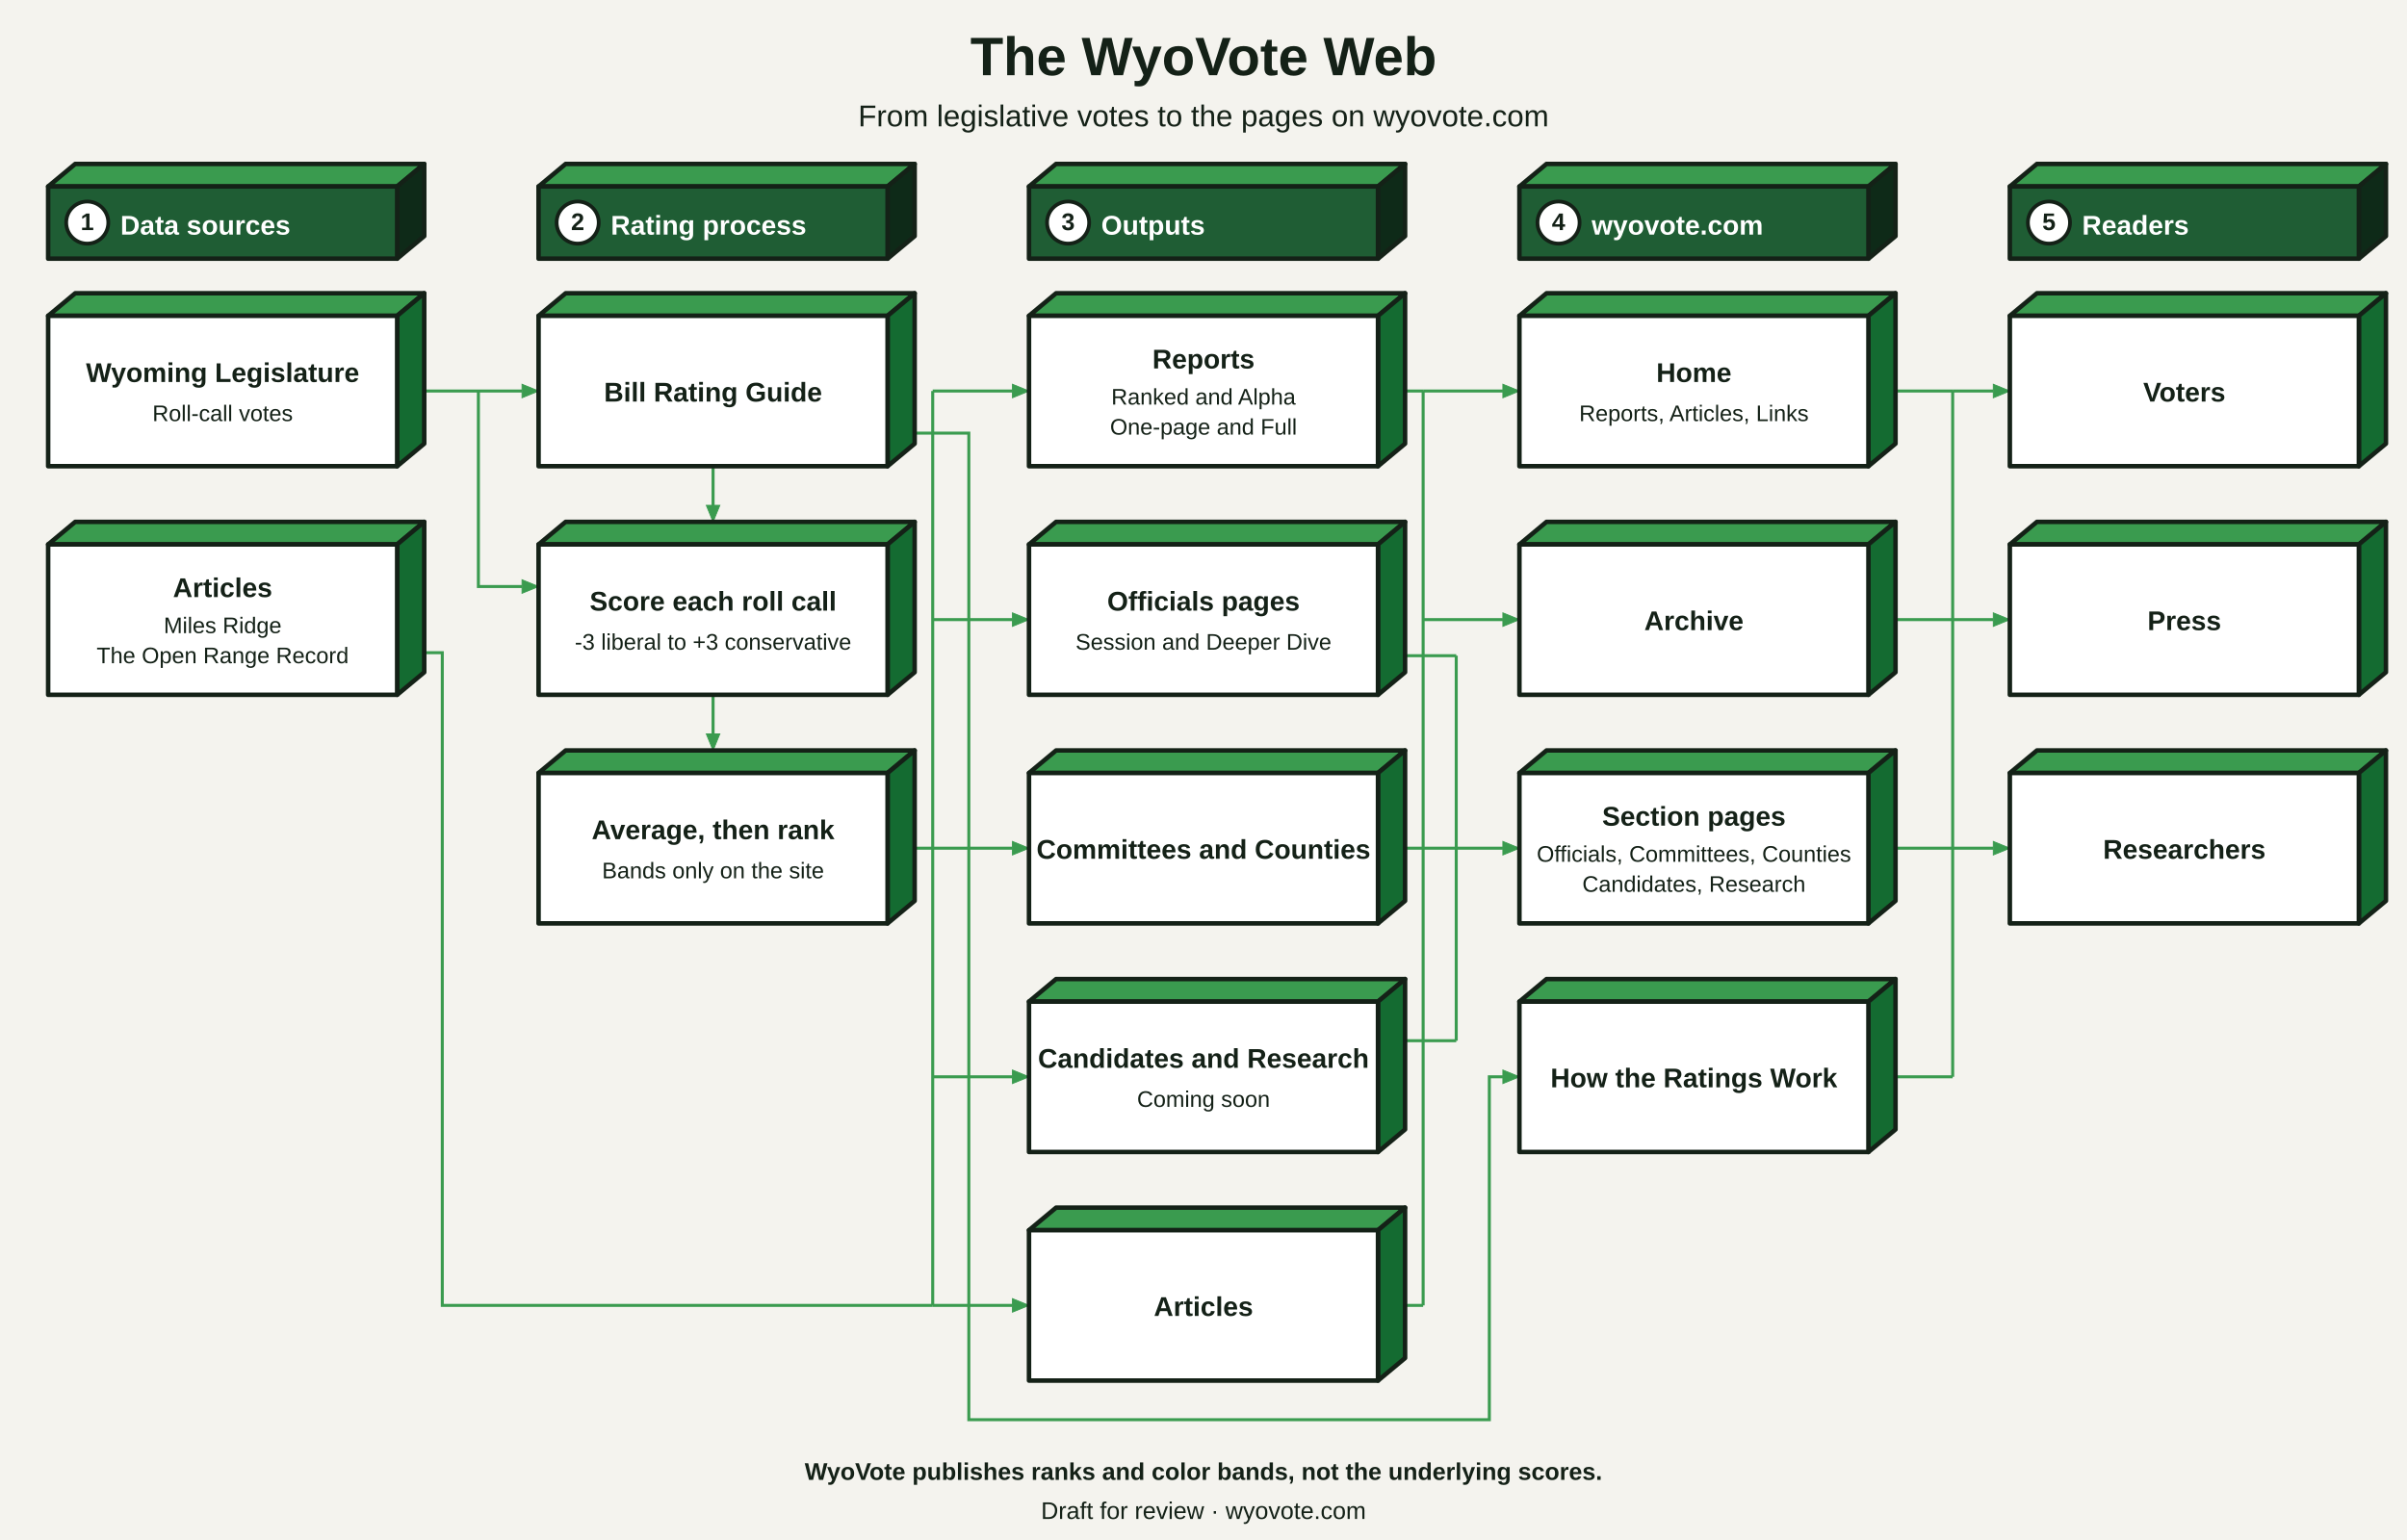
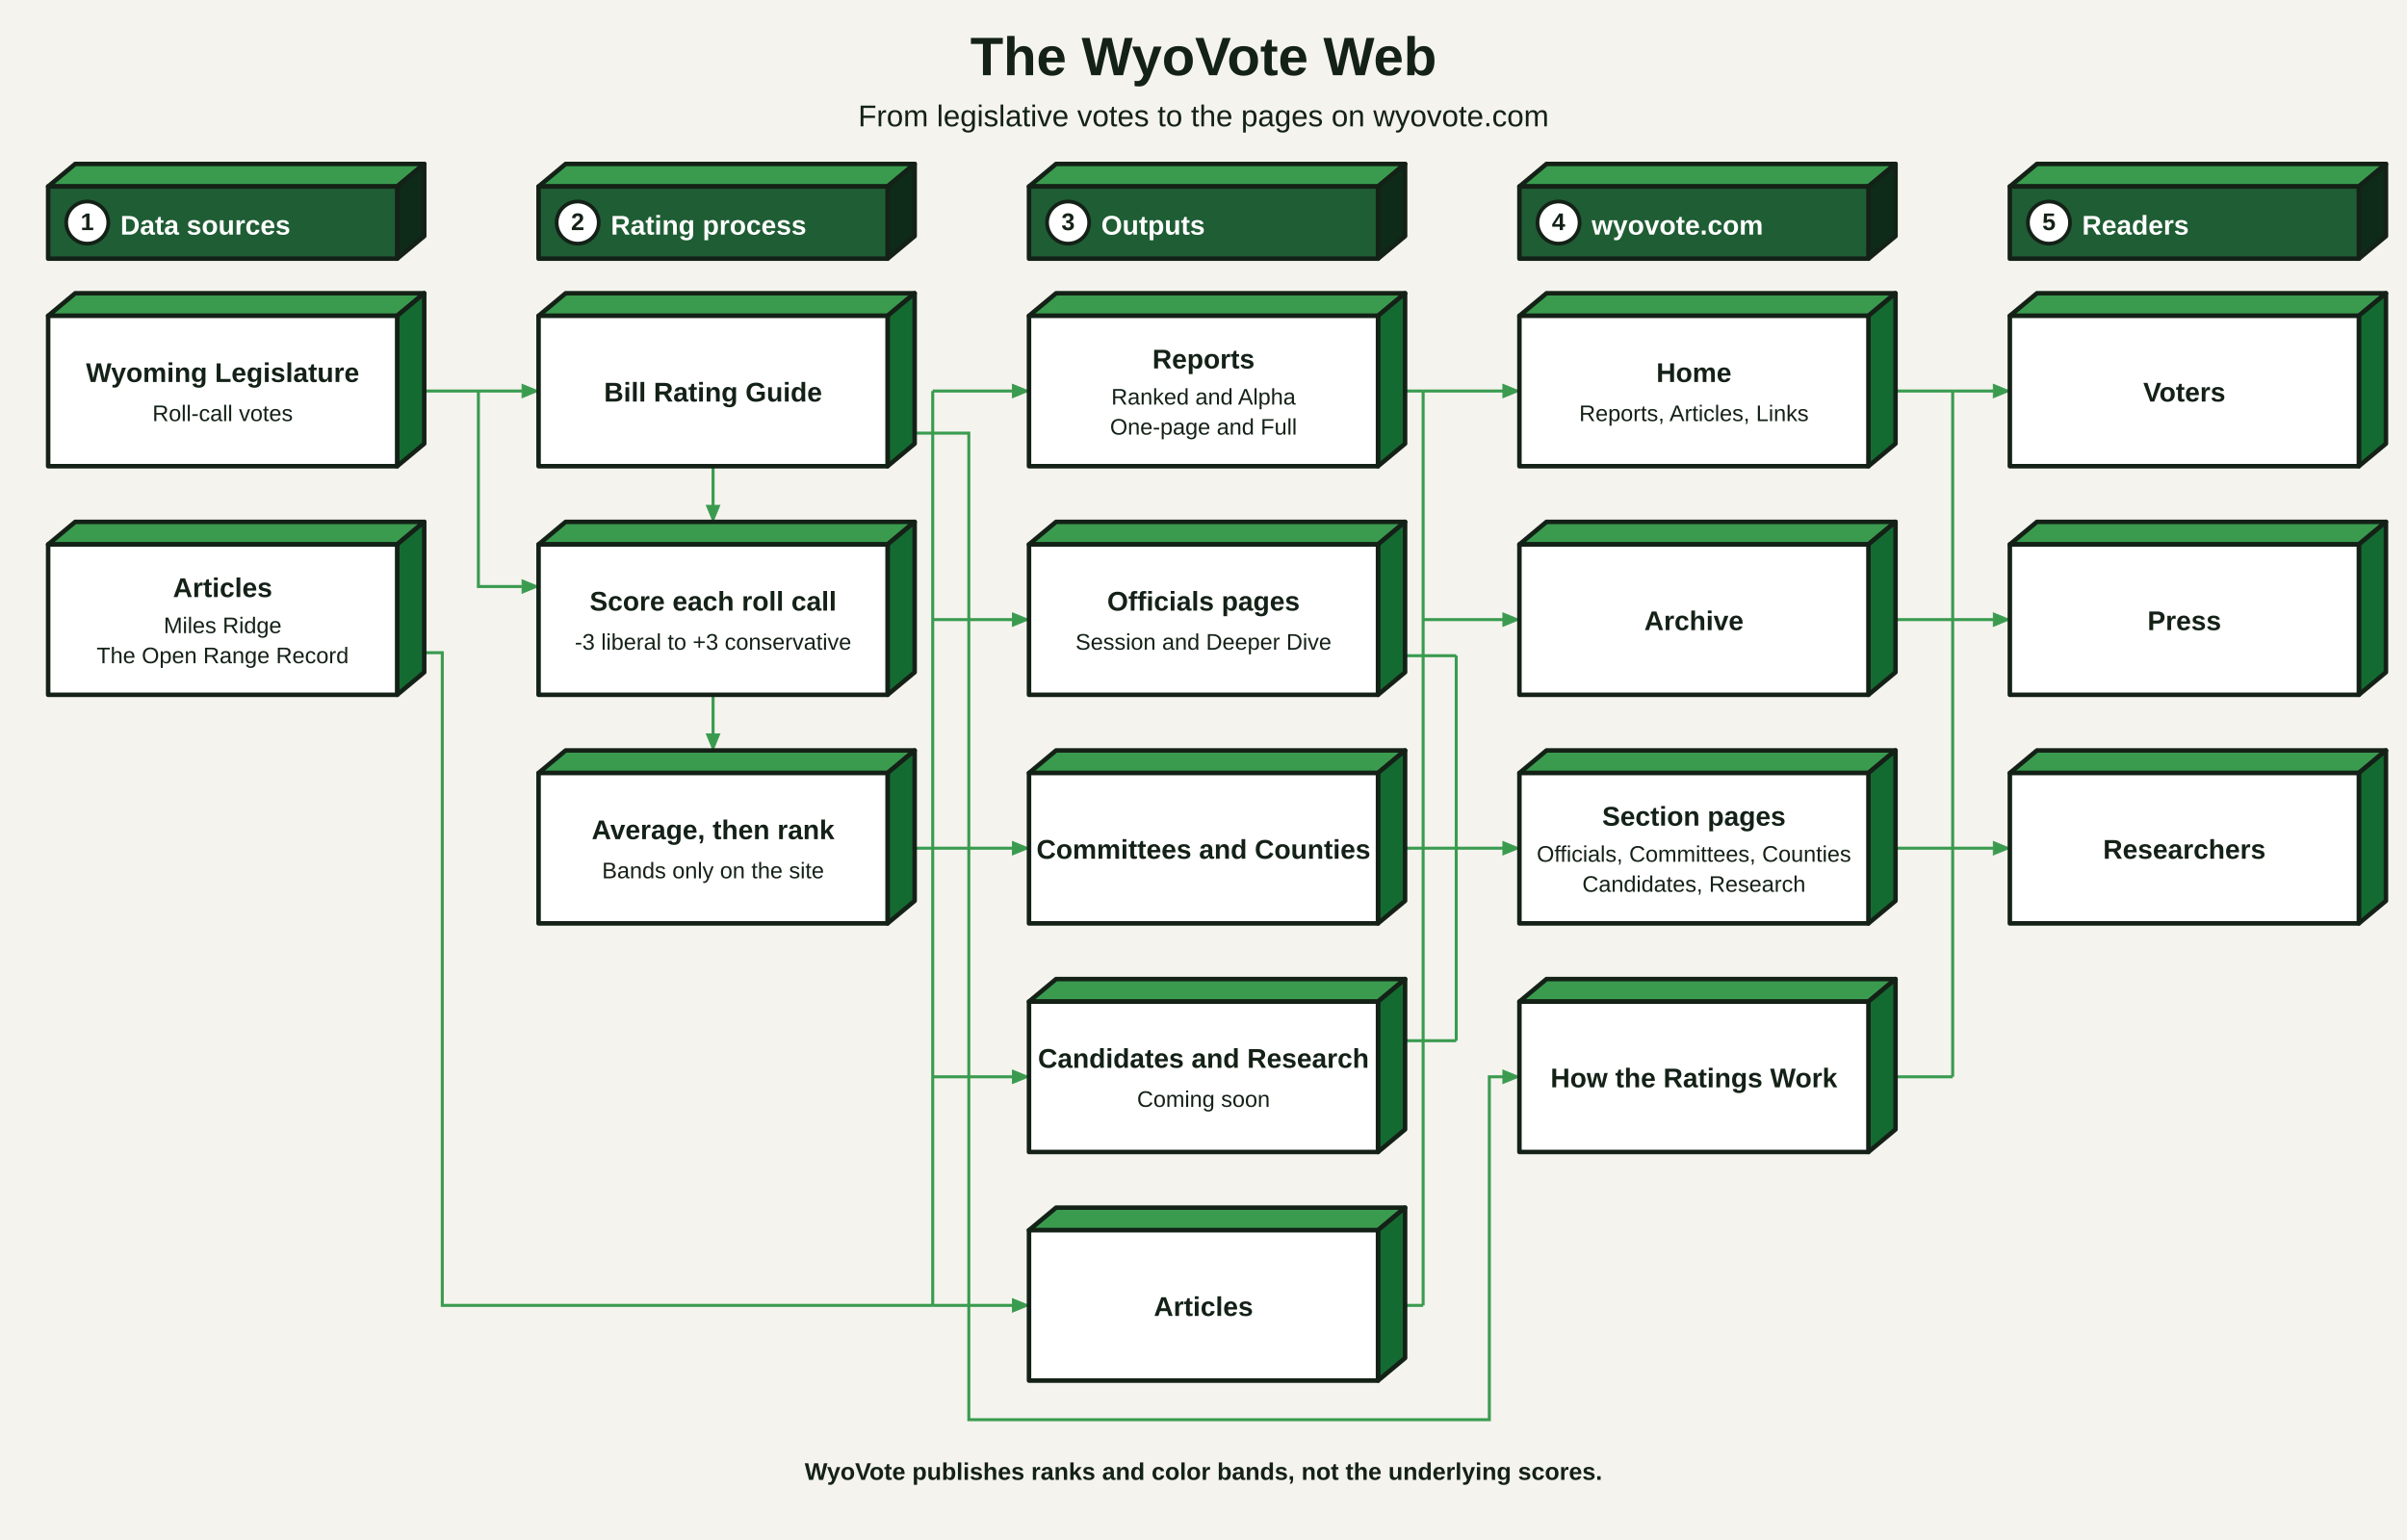
<svg xmlns="http://www.w3.org/2000/svg" width="1600" height="1024" viewBox="0 0 1600 1024" role="img" aria-labelledby="title desc">
  <rect width="1600" height="1024" fill="#f4f3ee" />
  <text x="800.0" y="50" text-anchor="middle" font-family="Liberation Sans, DejaVu Sans, sans-serif" font-weight="700" font-size="36" fill="#142117">The WyoVote Web</text>
  <text x="800.0" y="84" text-anchor="middle" font-family="Liberation Sans, DejaVu Sans, sans-serif" font-weight="400" font-size="20" fill="#142117">From legislative votes to the pages on wyovote.com</text>
  <polyline points="264,260 347,260" fill="none" stroke="#3a9b4f" stroke-width="2.0" stroke-linecap="butt" stroke-linejoin="miter" />
  <polygon points="358,260 347,255.5 347,264.5" fill="#3a9b4f" stroke="#3a9b4f" stroke-width="0.6" stroke-linejoin="miter" />
  <polyline points="318,260 318,390 347,390" fill="none" stroke="#3a9b4f" stroke-width="2.0" stroke-linecap="butt" stroke-linejoin="miter" />
  <polygon points="358,390 347,385.5 347,394.5" fill="#3a9b4f" stroke="#3a9b4f" stroke-width="0.6" stroke-linejoin="miter" />
  <polyline points="264,434 294,434 294,868 620,868" fill="none" stroke="#3a9b4f" stroke-width="2.0" stroke-linecap="butt" stroke-linejoin="miter" />
  <polyline points="474,310 474,336" fill="none" stroke="#3a9b4f" stroke-width="2.0" stroke-linecap="butt" stroke-linejoin="miter" />
  <polygon points="474,347 469.5,336 478.5,336" fill="#3a9b4f" stroke="#3a9b4f" stroke-width="0.6" stroke-linejoin="miter" />
  <polyline points="474,462 474,488" fill="none" stroke="#3a9b4f" stroke-width="2.0" stroke-linecap="butt" stroke-linejoin="miter" />
  <polygon points="474,499 469.5,488 478.5,488" fill="#3a9b4f" stroke="#3a9b4f" stroke-width="0.6" stroke-linejoin="miter" />
  <polyline points="590,564 620,564" fill="none" stroke="#3a9b4f" stroke-width="2.0" stroke-linecap="butt" stroke-linejoin="miter" />
  <polyline points="620,260 620,868" fill="none" stroke="#3a9b4f" stroke-width="2.0" stroke-linecap="butt" stroke-linejoin="miter" />
  <polyline points="620,260 673,260" fill="none" stroke="#3a9b4f" stroke-width="2.0" stroke-linecap="butt" stroke-linejoin="miter" />
  <polygon points="684,260 673,255.5 673,264.5" fill="#3a9b4f" stroke="#3a9b4f" stroke-width="0.6" stroke-linejoin="miter" />
  <polyline points="620,412 673,412" fill="none" stroke="#3a9b4f" stroke-width="2.0" stroke-linecap="butt" stroke-linejoin="miter" />
  <polygon points="684,412 673,407.5 673,416.5" fill="#3a9b4f" stroke="#3a9b4f" stroke-width="0.6" stroke-linejoin="miter" />
  <polyline points="620,564 673,564" fill="none" stroke="#3a9b4f" stroke-width="2.0" stroke-linecap="butt" stroke-linejoin="miter" />
  <polygon points="684,564 673,559.5 673,568.5" fill="#3a9b4f" stroke="#3a9b4f" stroke-width="0.6" stroke-linejoin="miter" />
  <polyline points="620,716 673,716" fill="none" stroke="#3a9b4f" stroke-width="2.0" stroke-linecap="butt" stroke-linejoin="miter" />
  <polygon points="684,716 673,711.5 673,720.5" fill="#3a9b4f" stroke="#3a9b4f" stroke-width="0.6" stroke-linejoin="miter" />
  <polyline points="620,868 673,868" fill="none" stroke="#3a9b4f" stroke-width="2.0" stroke-linecap="butt" stroke-linejoin="miter" />
  <polygon points="684,868 673,863.5 673,872.5" fill="#3a9b4f" stroke="#3a9b4f" stroke-width="0.6" stroke-linejoin="miter" />
  <polyline points="590,288 644,288 644,944 990,944 990,716 999,716" fill="none" stroke="#3a9b4f" stroke-width="2.0" stroke-linecap="butt" stroke-linejoin="miter" />
  <polygon points="1010,716 999,711.5 999,720.5" fill="#3a9b4f" stroke="#3a9b4f" stroke-width="0.6" stroke-linejoin="miter" />
  <polyline points="916,260 946,260" fill="none" stroke="#3a9b4f" stroke-width="2.0" stroke-linecap="butt" stroke-linejoin="miter" />
  <polyline points="916,868 946,868" fill="none" stroke="#3a9b4f" stroke-width="2.0" stroke-linecap="butt" stroke-linejoin="miter" />
  <polyline points="946,260 946,868" fill="none" stroke="#3a9b4f" stroke-width="2.0" stroke-linecap="butt" stroke-linejoin="miter" />
  <polyline points="946,260 999,260" fill="none" stroke="#3a9b4f" stroke-width="2.0" stroke-linecap="butt" stroke-linejoin="miter" />
  <polygon points="1010,260 999,255.5 999,264.5" fill="#3a9b4f" stroke="#3a9b4f" stroke-width="0.6" stroke-linejoin="miter" />
  <polyline points="946,412 999,412" fill="none" stroke="#3a9b4f" stroke-width="2.0" stroke-linecap="butt" stroke-linejoin="miter" />
  <polygon points="1010,412 999,407.5 999,416.5" fill="#3a9b4f" stroke="#3a9b4f" stroke-width="0.6" stroke-linejoin="miter" />
  <polyline points="968,436 968,692" fill="none" stroke="#3a9b4f" stroke-width="2.0" stroke-linecap="butt" stroke-linejoin="miter" />
  <polyline points="916,436 968,436" fill="none" stroke="#3a9b4f" stroke-width="2.0" stroke-linecap="butt" stroke-linejoin="miter" />
  <polyline points="916,564 968,564" fill="none" stroke="#3a9b4f" stroke-width="2.0" stroke-linecap="butt" stroke-linejoin="miter" />
  <polyline points="916,692 968,692" fill="none" stroke="#3a9b4f" stroke-width="2.0" stroke-linecap="butt" stroke-linejoin="miter" />
  <polyline points="968,564 999,564" fill="none" stroke="#3a9b4f" stroke-width="2.0" stroke-linecap="butt" stroke-linejoin="miter" />
  <polygon points="1010,564 999,559.5 999,568.5" fill="#3a9b4f" stroke="#3a9b4f" stroke-width="0.6" stroke-linejoin="miter" />
  <polyline points="1298,260 1298,716" fill="none" stroke="#3a9b4f" stroke-width="2.0" stroke-linecap="butt" stroke-linejoin="miter" />
  <polyline points="1242,260 1298,260" fill="none" stroke="#3a9b4f" stroke-width="2.0" stroke-linecap="butt" stroke-linejoin="miter" />
  <polyline points="1242,412 1298,412" fill="none" stroke="#3a9b4f" stroke-width="2.0" stroke-linecap="butt" stroke-linejoin="miter" />
  <polyline points="1242,564 1298,564" fill="none" stroke="#3a9b4f" stroke-width="2.0" stroke-linecap="butt" stroke-linejoin="miter" />
  <polyline points="1242,716 1298,716" fill="none" stroke="#3a9b4f" stroke-width="2.0" stroke-linecap="butt" stroke-linejoin="miter" />
  <polyline points="1298,260 1325,260" fill="none" stroke="#3a9b4f" stroke-width="2.0" stroke-linecap="butt" stroke-linejoin="miter" />
  <polygon points="1336,260 1325,255.5 1325,264.5" fill="#3a9b4f" stroke="#3a9b4f" stroke-width="0.6" stroke-linejoin="miter" />
  <polyline points="1298,412 1325,412" fill="none" stroke="#3a9b4f" stroke-width="2.0" stroke-linecap="butt" stroke-linejoin="miter" />
  <polygon points="1336,412 1325,407.5 1325,416.5" fill="#3a9b4f" stroke="#3a9b4f" stroke-width="0.6" stroke-linejoin="miter" />
  <polyline points="1298,564 1325,564" fill="none" stroke="#3a9b4f" stroke-width="2.0" stroke-linecap="butt" stroke-linejoin="miter" />
  <polygon points="1336,564 1325,559.5 1325,568.5" fill="#3a9b4f" stroke="#3a9b4f" stroke-width="0.6" stroke-linejoin="miter" />
  <polygon points="32,124 50,109 282,109 264,124" fill="#3a9b4f" stroke="#142117" stroke-width="3.0" stroke-linejoin="round" />
  <polygon points="264,124 282,109 282,157 264,172" fill="#0e2a18" stroke="#142117" stroke-width="3.0" stroke-linejoin="round" />
  <rect x="32" y="124" width="232" height="48" fill="#1f5d34" stroke="#142117" stroke-width="3.0" stroke-linejoin="round" />
  <circle cx="58" cy="148.0" r="14" fill="#ffffff" stroke="#142117" stroke-width="2.5" />
  <text x="58" y="153.0" text-anchor="middle" font-family="Liberation Sans, DejaVu Sans, sans-serif" font-weight="700" font-size="16" fill="#142117">1</text>
  <text x="80" y="156" font-family="Liberation Sans, DejaVu Sans, sans-serif" font-weight="700" font-size="18" fill="#ffffff">Data sources</text>
  <polygon points="358,124 376,109 608,109 590,124" fill="#3a9b4f" stroke="#142117" stroke-width="3.0" stroke-linejoin="round" />
  <polygon points="590,124 608,109 608,157 590,172" fill="#0e2a18" stroke="#142117" stroke-width="3.0" stroke-linejoin="round" />
  <rect x="358" y="124" width="232" height="48" fill="#1f5d34" stroke="#142117" stroke-width="3.0" stroke-linejoin="round" />
  <circle cx="384" cy="148.0" r="14" fill="#ffffff" stroke="#142117" stroke-width="2.5" />
  <text x="384" y="153.0" text-anchor="middle" font-family="Liberation Sans, DejaVu Sans, sans-serif" font-weight="700" font-size="16" fill="#142117">2</text>
  <text x="406" y="156" font-family="Liberation Sans, DejaVu Sans, sans-serif" font-weight="700" font-size="18" fill="#ffffff">Rating process</text>
  <polygon points="684,124 702,109 934,109 916,124" fill="#3a9b4f" stroke="#142117" stroke-width="3.0" stroke-linejoin="round" />
  <polygon points="916,124 934,109 934,157 916,172" fill="#0e2a18" stroke="#142117" stroke-width="3.0" stroke-linejoin="round" />
  <rect x="684" y="124" width="232" height="48" fill="#1f5d34" stroke="#142117" stroke-width="3.0" stroke-linejoin="round" />
  <circle cx="710" cy="148.0" r="14" fill="#ffffff" stroke="#142117" stroke-width="2.5" />
  <text x="710" y="153.0" text-anchor="middle" font-family="Liberation Sans, DejaVu Sans, sans-serif" font-weight="700" font-size="16" fill="#142117">3</text>
  <text x="732" y="156" font-family="Liberation Sans, DejaVu Sans, sans-serif" font-weight="700" font-size="18" fill="#ffffff">Outputs</text>
  <polygon points="1010,124 1028,109 1260,109 1242,124" fill="#3a9b4f" stroke="#142117" stroke-width="3.0" stroke-linejoin="round" />
  <polygon points="1242,124 1260,109 1260,157 1242,172" fill="#0e2a18" stroke="#142117" stroke-width="3.0" stroke-linejoin="round" />
  <rect x="1010" y="124" width="232" height="48" fill="#1f5d34" stroke="#142117" stroke-width="3.0" stroke-linejoin="round" />
  <circle cx="1036" cy="148.0" r="14" fill="#ffffff" stroke="#142117" stroke-width="2.5" />
  <text x="1036" y="153.0" text-anchor="middle" font-family="Liberation Sans, DejaVu Sans, sans-serif" font-weight="700" font-size="16" fill="#142117">4</text>
  <text x="1058" y="156" font-family="Liberation Sans, DejaVu Sans, sans-serif" font-weight="700" font-size="18" fill="#ffffff">wyovote.com</text>
  <polygon points="1336,124 1354,109 1586,109 1568,124" fill="#3a9b4f" stroke="#142117" stroke-width="3.0" stroke-linejoin="round" />
  <polygon points="1568,124 1586,109 1586,157 1568,172" fill="#0e2a18" stroke="#142117" stroke-width="3.0" stroke-linejoin="round" />
  <rect x="1336" y="124" width="232" height="48" fill="#1f5d34" stroke="#142117" stroke-width="3.0" stroke-linejoin="round" />
  <circle cx="1362" cy="148.0" r="14" fill="#ffffff" stroke="#142117" stroke-width="2.5" />
  <text x="1362" y="153.0" text-anchor="middle" font-family="Liberation Sans, DejaVu Sans, sans-serif" font-weight="700" font-size="16" fill="#142117">5</text>
  <text x="1384" y="156" font-family="Liberation Sans, DejaVu Sans, sans-serif" font-weight="700" font-size="18" fill="#ffffff">Readers</text>
  <polygon points="32,210 50,195 282,195 264,210" fill="#3a9b4f" stroke="#142117" stroke-width="3.0" stroke-linejoin="round" />
  <polygon points="264,210 282,195 282,295 264,310" fill="#146b31" stroke="#142117" stroke-width="3.0" stroke-linejoin="round" />
  <rect x="32" y="210" width="232" height="100" fill="#ffffff" stroke="#142117" stroke-width="3.0" stroke-linejoin="round" />
  <text x="148.0" y="254.0" text-anchor="middle" font-family="Liberation Sans, DejaVu Sans, sans-serif" font-weight="700" font-size="18" fill="#142117">Wyoming Legislature</text>
  <text x="148.0" y="280.0" text-anchor="middle" font-family="Liberation Sans, DejaVu Sans, sans-serif" font-weight="400" font-size="15" fill="#142117">Roll-call votes</text>
  <polygon points="32,362 50,347 282,347 264,362" fill="#3a9b4f" stroke="#142117" stroke-width="3.0" stroke-linejoin="round" />
  <polygon points="264,362 282,347 282,447 264,462" fill="#146b31" stroke="#142117" stroke-width="3.0" stroke-linejoin="round" />
  <rect x="32" y="362" width="232" height="100" fill="#ffffff" stroke="#142117" stroke-width="3.0" stroke-linejoin="round" />
  <text x="148.0" y="397.0" text-anchor="middle" font-family="Liberation Sans, DejaVu Sans, sans-serif" font-weight="700" font-size="18" fill="#142117">Articles</text>
  <text x="148.0" y="421.0" text-anchor="middle" font-family="Liberation Sans, DejaVu Sans, sans-serif" font-weight="400" font-size="15" fill="#142117">Miles Ridge</text>
  <text x="148.0" y="441.0" text-anchor="middle" font-family="Liberation Sans, DejaVu Sans, sans-serif" font-weight="400" font-size="15" fill="#142117">The Open Range Record</text>
  <polygon points="358,210 376,195 608,195 590,210" fill="#3a9b4f" stroke="#142117" stroke-width="3.0" stroke-linejoin="round" />
  <polygon points="590,210 608,195 608,295 590,310" fill="#146b31" stroke="#142117" stroke-width="3.0" stroke-linejoin="round" />
  <rect x="358" y="210" width="232" height="100" fill="#ffffff" stroke="#142117" stroke-width="3.0" stroke-linejoin="round" />
  <text x="474.0" y="267.0" text-anchor="middle" font-family="Liberation Sans, DejaVu Sans, sans-serif" font-weight="700" font-size="18" fill="#142117">Bill Rating Guide</text>
  <polygon points="358,362 376,347 608,347 590,362" fill="#3a9b4f" stroke="#142117" stroke-width="3.0" stroke-linejoin="round" />
  <polygon points="590,362 608,347 608,447 590,462" fill="#146b31" stroke="#142117" stroke-width="3.0" stroke-linejoin="round" />
  <rect x="358" y="362" width="232" height="100" fill="#ffffff" stroke="#142117" stroke-width="3.0" stroke-linejoin="round" />
  <text x="474.0" y="406.0" text-anchor="middle" font-family="Liberation Sans, DejaVu Sans, sans-serif" font-weight="700" font-size="18" fill="#142117">Score each roll call</text>
  <text x="474.0" y="432.0" text-anchor="middle" font-family="Liberation Sans, DejaVu Sans, sans-serif" font-weight="400" font-size="15" fill="#142117">-3 liberal to +3 conservative</text>
  <polygon points="358,514 376,499 608,499 590,514" fill="#3a9b4f" stroke="#142117" stroke-width="3.0" stroke-linejoin="round" />
  <polygon points="590,514 608,499 608,599 590,614" fill="#146b31" stroke="#142117" stroke-width="3.0" stroke-linejoin="round" />
  <rect x="358" y="514" width="232" height="100" fill="#ffffff" stroke="#142117" stroke-width="3.0" stroke-linejoin="round" />
  <text x="474.0" y="558.0" text-anchor="middle" font-family="Liberation Sans, DejaVu Sans, sans-serif" font-weight="700" font-size="18" fill="#142117">Average, then rank</text>
  <text x="474.0" y="584.0" text-anchor="middle" font-family="Liberation Sans, DejaVu Sans, sans-serif" font-weight="400" font-size="15" fill="#142117">Bands only on the site</text>
  <polygon points="684,210 702,195 934,195 916,210" fill="#3a9b4f" stroke="#142117" stroke-width="3.0" stroke-linejoin="round" />
  <polygon points="916,210 934,195 934,295 916,310" fill="#146b31" stroke="#142117" stroke-width="3.0" stroke-linejoin="round" />
  <rect x="684" y="210" width="232" height="100" fill="#ffffff" stroke="#142117" stroke-width="3.0" stroke-linejoin="round" />
  <text x="800.0" y="245.0" text-anchor="middle" font-family="Liberation Sans, DejaVu Sans, sans-serif" font-weight="700" font-size="18" fill="#142117">Reports</text>
  <text x="800.0" y="269.0" text-anchor="middle" font-family="Liberation Sans, DejaVu Sans, sans-serif" font-weight="400" font-size="15" fill="#142117">Ranked and Alpha</text>
  <text x="800.0" y="289.0" text-anchor="middle" font-family="Liberation Sans, DejaVu Sans, sans-serif" font-weight="400" font-size="15" fill="#142117">One-page and Full</text>
  <polygon points="684,362 702,347 934,347 916,362" fill="#3a9b4f" stroke="#142117" stroke-width="3.0" stroke-linejoin="round" />
  <polygon points="916,362 934,347 934,447 916,462" fill="#146b31" stroke="#142117" stroke-width="3.0" stroke-linejoin="round" />
  <rect x="684" y="362" width="232" height="100" fill="#ffffff" stroke="#142117" stroke-width="3.0" stroke-linejoin="round" />
  <text x="800.0" y="406.0" text-anchor="middle" font-family="Liberation Sans, DejaVu Sans, sans-serif" font-weight="700" font-size="18" fill="#142117">Officials pages</text>
  <text x="800.0" y="432.0" text-anchor="middle" font-family="Liberation Sans, DejaVu Sans, sans-serif" font-weight="400" font-size="15" fill="#142117">Session and Deeper Dive</text>
  <polygon points="684,514 702,499 934,499 916,514" fill="#3a9b4f" stroke="#142117" stroke-width="3.0" stroke-linejoin="round" />
  <polygon points="916,514 934,499 934,599 916,614" fill="#146b31" stroke="#142117" stroke-width="3.0" stroke-linejoin="round" />
  <rect x="684" y="514" width="232" height="100" fill="#ffffff" stroke="#142117" stroke-width="3.0" stroke-linejoin="round" />
  <text x="800.0" y="571.0" text-anchor="middle" font-family="Liberation Sans, DejaVu Sans, sans-serif" font-weight="700" font-size="18" fill="#142117">Committees and Counties</text>
  <polygon points="684,666 702,651 934,651 916,666" fill="#3a9b4f" stroke="#142117" stroke-width="3.0" stroke-linejoin="round" />
  <polygon points="916,666 934,651 934,751 916,766" fill="#146b31" stroke="#142117" stroke-width="3.0" stroke-linejoin="round" />
  <rect x="684" y="666" width="232" height="100" fill="#ffffff" stroke="#142117" stroke-width="3.0" stroke-linejoin="round" />
  <text x="800.0" y="710.0" text-anchor="middle" font-family="Liberation Sans, DejaVu Sans, sans-serif" font-weight="700" font-size="18" fill="#142117">Candidates and Research</text>
  <text x="800.0" y="736.0" text-anchor="middle" font-family="Liberation Sans, DejaVu Sans, sans-serif" font-weight="400" font-size="15" fill="#142117">Coming soon</text>
  <polygon points="684,818 702,803 934,803 916,818" fill="#3a9b4f" stroke="#142117" stroke-width="3.0" stroke-linejoin="round" />
  <polygon points="916,818 934,803 934,903 916,918" fill="#146b31" stroke="#142117" stroke-width="3.0" stroke-linejoin="round" />
  <rect x="684" y="818" width="232" height="100" fill="#ffffff" stroke="#142117" stroke-width="3.0" stroke-linejoin="round" />
  <text x="800.0" y="875.0" text-anchor="middle" font-family="Liberation Sans, DejaVu Sans, sans-serif" font-weight="700" font-size="18" fill="#142117">Articles</text>
  <polygon points="1010,210 1028,195 1260,195 1242,210" fill="#3a9b4f" stroke="#142117" stroke-width="3.0" stroke-linejoin="round" />
  <polygon points="1242,210 1260,195 1260,295 1242,310" fill="#146b31" stroke="#142117" stroke-width="3.0" stroke-linejoin="round" />
  <rect x="1010" y="210" width="232" height="100" fill="#ffffff" stroke="#142117" stroke-width="3.0" stroke-linejoin="round" />
  <text x="1126.0" y="254.0" text-anchor="middle" font-family="Liberation Sans, DejaVu Sans, sans-serif" font-weight="700" font-size="18" fill="#142117">Home</text>
  <text x="1126.0" y="280.0" text-anchor="middle" font-family="Liberation Sans, DejaVu Sans, sans-serif" font-weight="400" font-size="15" fill="#142117">Reports, Articles, Links</text>
  <polygon points="1010,362 1028,347 1260,347 1242,362" fill="#3a9b4f" stroke="#142117" stroke-width="3.0" stroke-linejoin="round" />
  <polygon points="1242,362 1260,347 1260,447 1242,462" fill="#146b31" stroke="#142117" stroke-width="3.0" stroke-linejoin="round" />
  <rect x="1010" y="362" width="232" height="100" fill="#ffffff" stroke="#142117" stroke-width="3.0" stroke-linejoin="round" />
  <text x="1126.0" y="419.0" text-anchor="middle" font-family="Liberation Sans, DejaVu Sans, sans-serif" font-weight="700" font-size="18" fill="#142117">Archive</text>
  <polygon points="1010,514 1028,499 1260,499 1242,514" fill="#3a9b4f" stroke="#142117" stroke-width="3.0" stroke-linejoin="round" />
  <polygon points="1242,514 1260,499 1260,599 1242,614" fill="#146b31" stroke="#142117" stroke-width="3.0" stroke-linejoin="round" />
  <rect x="1010" y="514" width="232" height="100" fill="#ffffff" stroke="#142117" stroke-width="3.0" stroke-linejoin="round" />
  <text x="1126.0" y="549.0" text-anchor="middle" font-family="Liberation Sans, DejaVu Sans, sans-serif" font-weight="700" font-size="18" fill="#142117">Section pages</text>
  <text x="1126.0" y="573.0" text-anchor="middle" font-family="Liberation Sans, DejaVu Sans, sans-serif" font-weight="400" font-size="15" fill="#142117">Officials, Committees, Counties</text>
  <text x="1126.0" y="593.0" text-anchor="middle" font-family="Liberation Sans, DejaVu Sans, sans-serif" font-weight="400" font-size="15" fill="#142117">Candidates, Research</text>
  <polygon points="1010,666 1028,651 1260,651 1242,666" fill="#3a9b4f" stroke="#142117" stroke-width="3.0" stroke-linejoin="round" />
  <polygon points="1242,666 1260,651 1260,751 1242,766" fill="#146b31" stroke="#142117" stroke-width="3.0" stroke-linejoin="round" />
  <rect x="1010" y="666" width="232" height="100" fill="#ffffff" stroke="#142117" stroke-width="3.0" stroke-linejoin="round" />
  <text x="1126.0" y="723.0" text-anchor="middle" font-family="Liberation Sans, DejaVu Sans, sans-serif" font-weight="700" font-size="18" fill="#142117">How the Ratings Work</text>
  <polygon points="1336,210 1354,195 1586,195 1568,210" fill="#3a9b4f" stroke="#142117" stroke-width="3.0" stroke-linejoin="round" />
  <polygon points="1568,210 1586,195 1586,295 1568,310" fill="#146b31" stroke="#142117" stroke-width="3.0" stroke-linejoin="round" />
  <rect x="1336" y="210" width="232" height="100" fill="#ffffff" stroke="#142117" stroke-width="3.0" stroke-linejoin="round" />
  <text x="1452.0" y="267.0" text-anchor="middle" font-family="Liberation Sans, DejaVu Sans, sans-serif" font-weight="700" font-size="18" fill="#142117">Voters</text>
  <polygon points="1336,362 1354,347 1586,347 1568,362" fill="#3a9b4f" stroke="#142117" stroke-width="3.0" stroke-linejoin="round" />
  <polygon points="1568,362 1586,347 1586,447 1568,462" fill="#146b31" stroke="#142117" stroke-width="3.0" stroke-linejoin="round" />
  <rect x="1336" y="362" width="232" height="100" fill="#ffffff" stroke="#142117" stroke-width="3.0" stroke-linejoin="round" />
  <text x="1452.0" y="419.0" text-anchor="middle" font-family="Liberation Sans, DejaVu Sans, sans-serif" font-weight="700" font-size="18" fill="#142117">Press</text>
  <polygon points="1336,514 1354,499 1586,499 1568,514" fill="#3a9b4f" stroke="#142117" stroke-width="3.0" stroke-linejoin="round" />
  <polygon points="1568,514 1586,499 1586,599 1568,614" fill="#146b31" stroke="#142117" stroke-width="3.0" stroke-linejoin="round" />
  <rect x="1336" y="514" width="232" height="100" fill="#ffffff" stroke="#142117" stroke-width="3.0" stroke-linejoin="round" />
  <text x="1452.0" y="571.0" text-anchor="middle" font-family="Liberation Sans, DejaVu Sans, sans-serif" font-weight="700" font-size="18" fill="#142117">Researchers</text>
  <text x="800.0" y="984" text-anchor="middle" font-family="Liberation Sans, DejaVu Sans, sans-serif" font-weight="700" font-size="16" fill="#142117">WyoVote publishes ranks and color bands, not the underlying scores.</text>
-   <text x="800.0" y="1010" text-anchor="middle" font-family="Liberation Sans, DejaVu Sans, sans-serif" font-weight="400" font-size="16" fill="#142117">Draft for review  ·  wyovote.com</text>
</svg>
